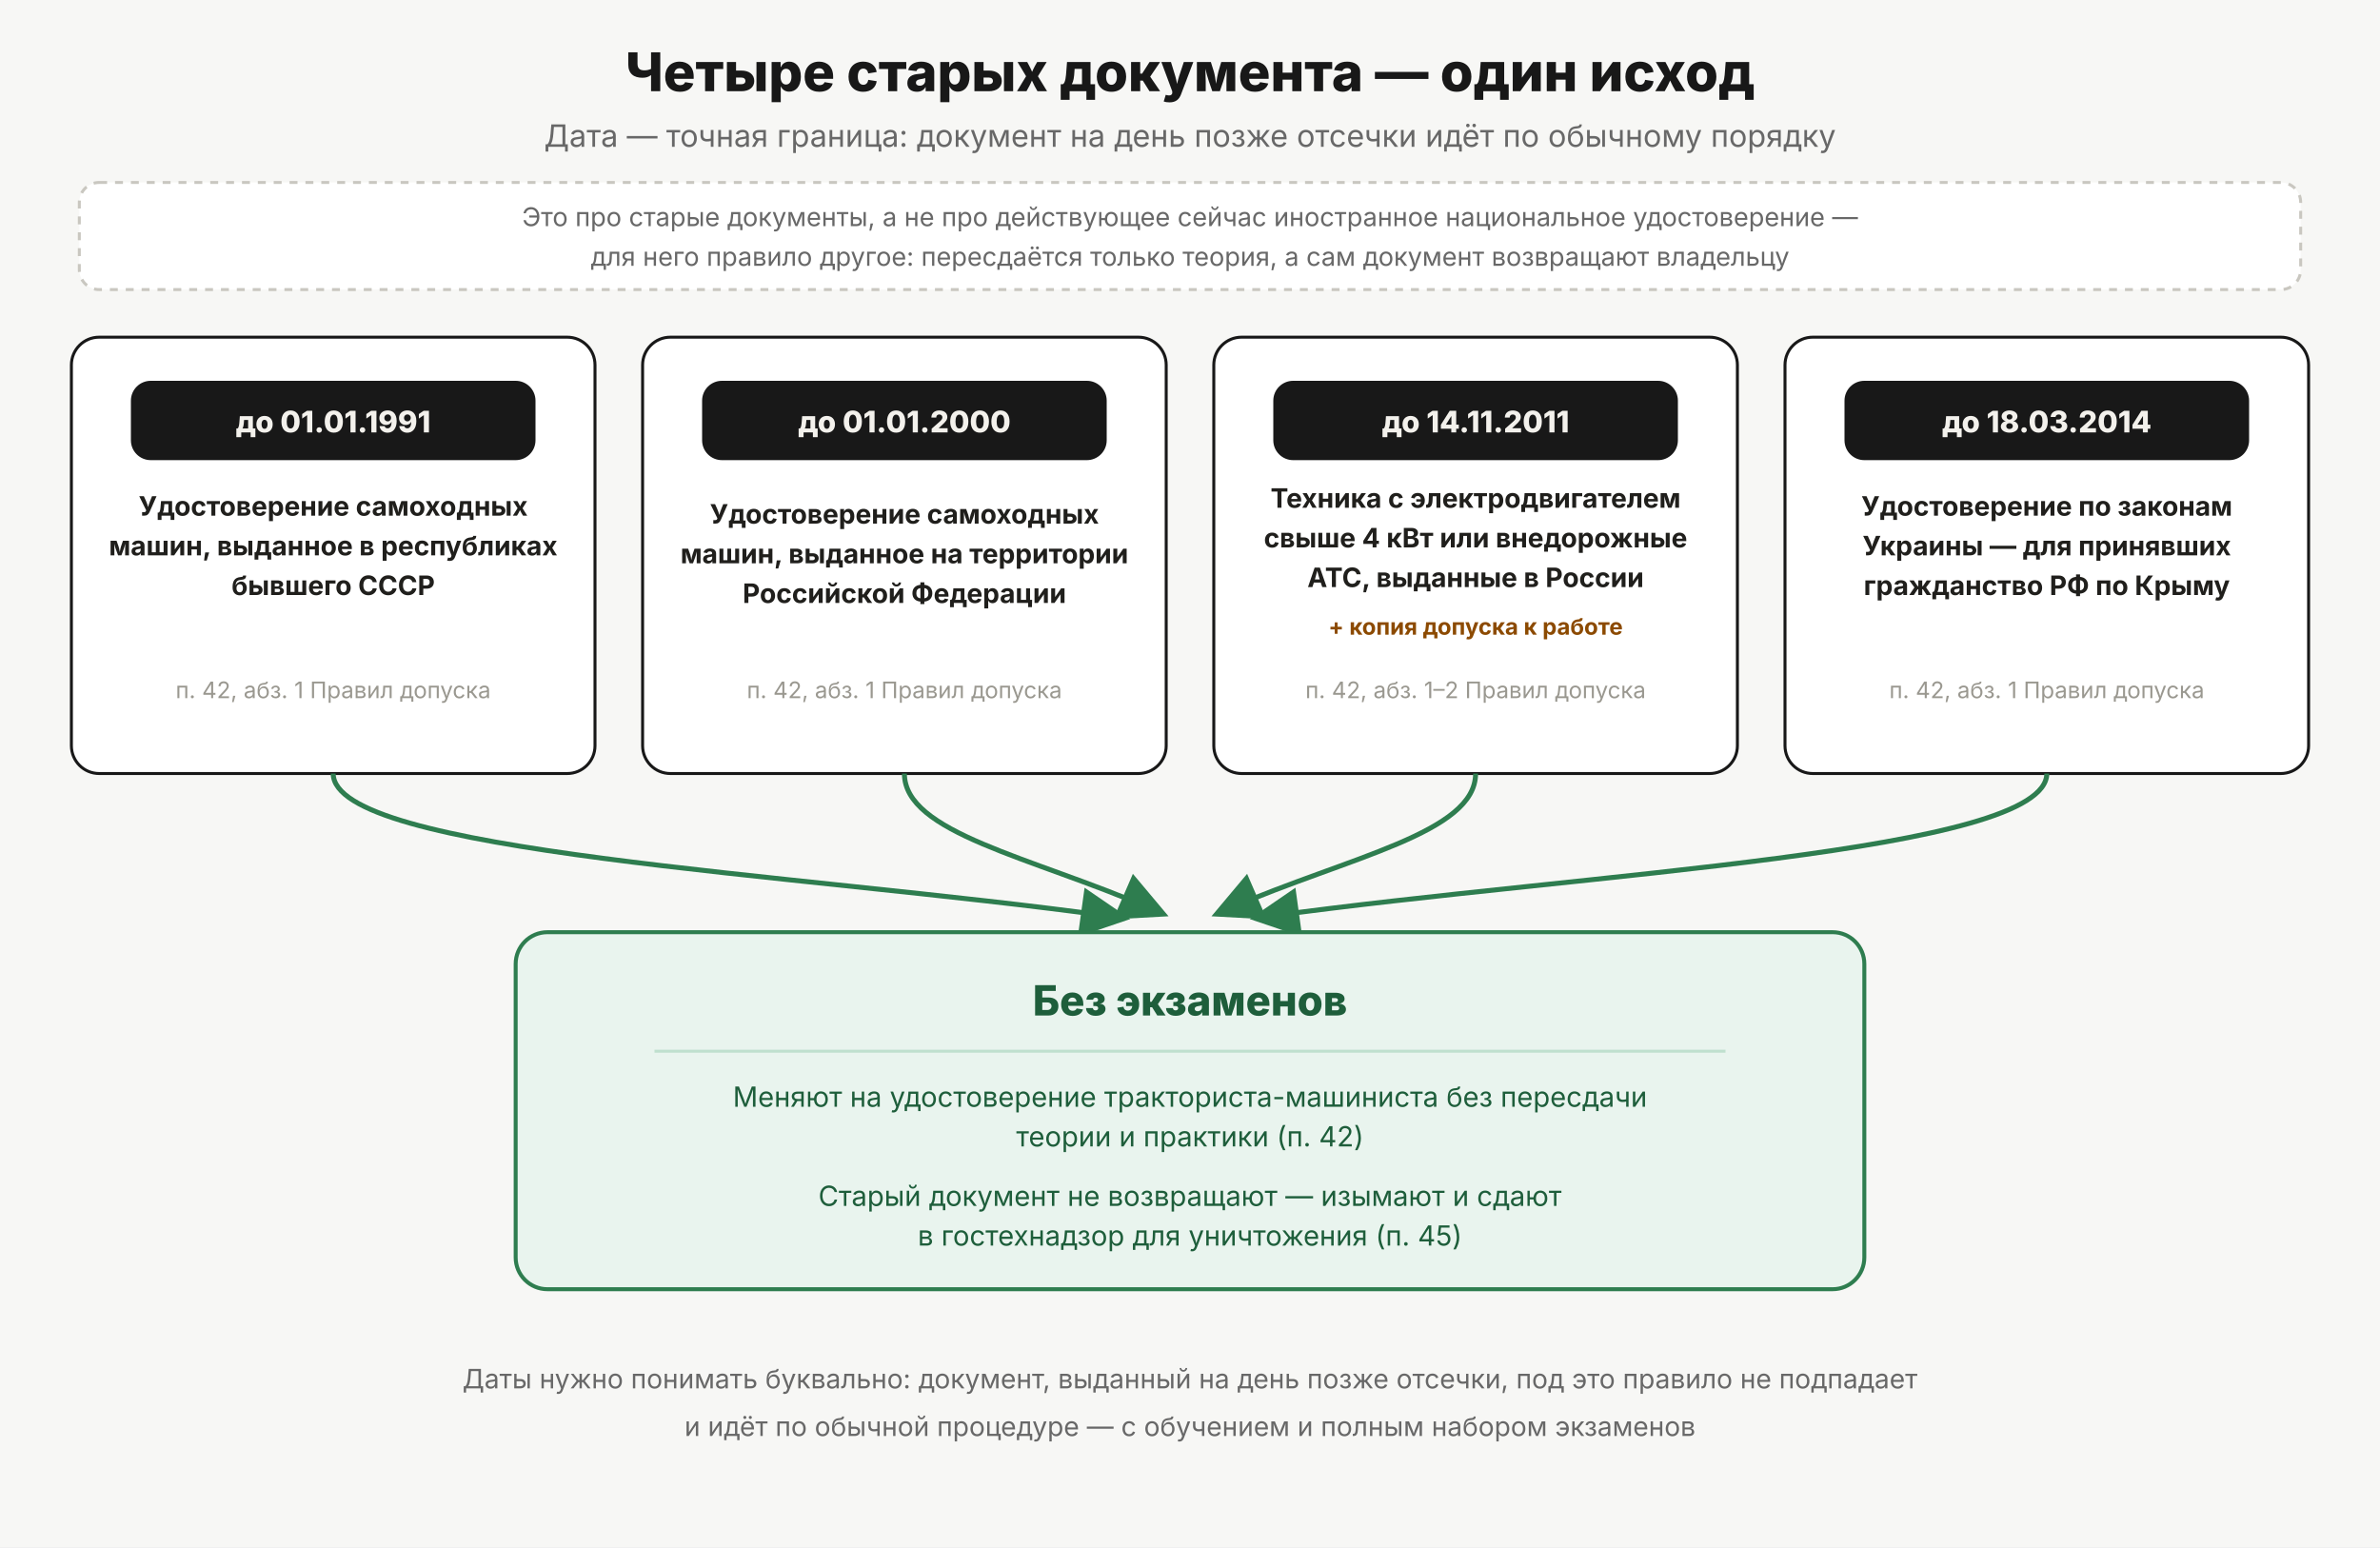
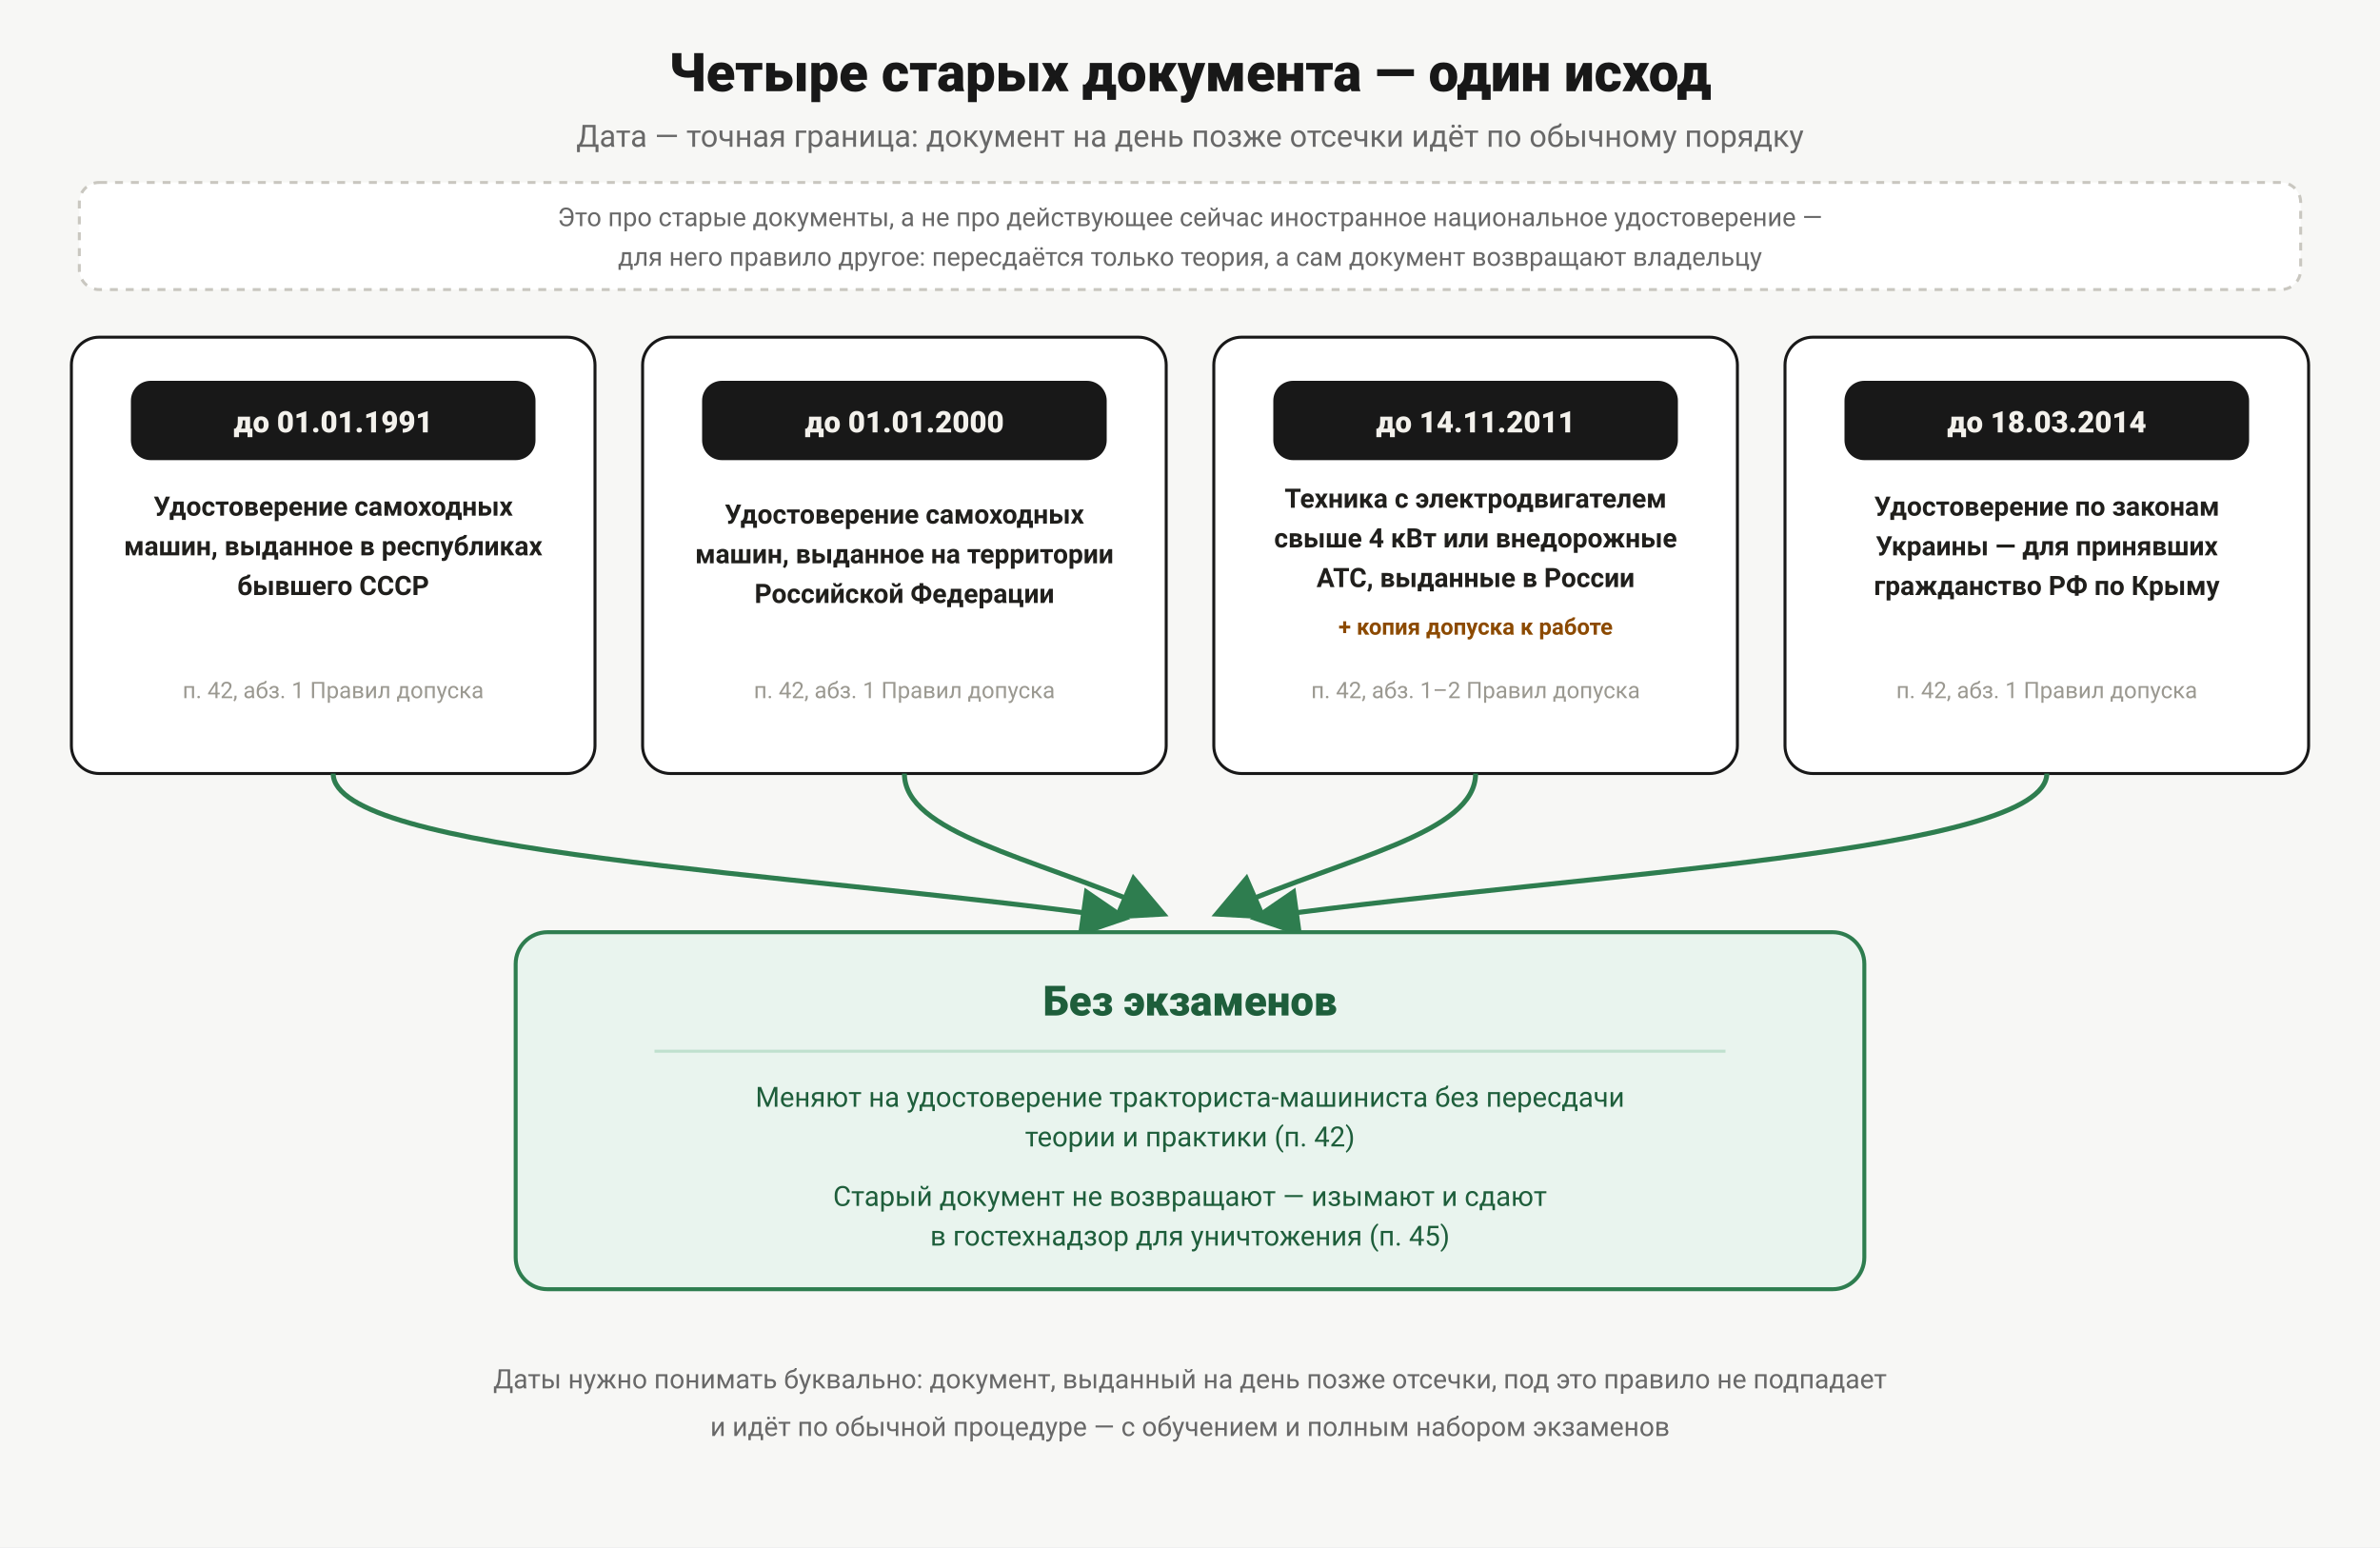
- <svg xmlns="http://www.w3.org/2000/svg" viewBox="0 0 1200 780" font-family="'Manrope', -apple-system, 'Segoe UI', sans-serif" role="img" aria-label="Схема: четыре даты-отсечки старых документов и общий исход — замена без экзаменов">
+ <svg xmlns="http://www.w3.org/2000/svg" viewBox="0 0 1200 780" font-family="'Manrope', -apple-system, 'Segoe UI', Roboto, Arial, 'Liberation Sans', sans-serif" role="img" aria-label="Схема: четыре даты-отсечки старых документов и общий исход — замена без экзаменов">
  <rect width="1200" height="780" fill="#F7F7F5" />
  <text x="600" y="46" text-anchor="middle" font-size="27" font-weight="800" fill="#181818">Четыре старых документа — один исход</text>
  <text x="600" y="74" text-anchor="middle" font-size="15.5" fill="#686868">Дата — точная граница: документ на день позже отсечки идёт по обычному порядку</text>
  <defs>
    <marker id="arrowB10" markerWidth="10" markerHeight="10" refX="6" refY="5" orient="auto">
      <path d="M0,0 L10,5 L0,10 Z" fill="#2E7D4F" />
    </marker>
  </defs>
  <rect x="40" y="92" width="1120" height="54" rx="10" fill="#FFFFFF" stroke="#C9C7C0" stroke-width="1.5" stroke-dasharray="4 4" />
  <text x="600" y="114" text-anchor="middle" font-size="13" fill="#686868">Это про старые документы, а не про действующее сейчас иностранное национальное удостоверение —</text>
  <text x="600" y="134" text-anchor="middle" font-size="13" fill="#686868">для него правило другое: пересдаётся только теория, а сам документ возвращают владельцу</text>
  <g>
    <rect x="36" y="170" width="264" height="220" rx="14" fill="#FFFFFF" stroke="#181818" stroke-width="1.5" />
    <rect x="66" y="192" width="204" height="40" rx="10" fill="#181818" />
    <text x="168" y="218" text-anchor="middle" font-size="15" font-weight="800" fill="#F3F1EC">до 01.01.1991</text>
    <text x="168" y="260" text-anchor="middle" font-size="13.5" font-weight="700" fill="#201F1C">Удостоверение самоходных</text>
    <text x="168" y="280" text-anchor="middle" font-size="13.5" font-weight="700" fill="#201F1C">машин, выданное в республиках</text>
    <text x="168" y="300" text-anchor="middle" font-size="13.5" font-weight="700" fill="#201F1C">бывшего СССР</text>
    <text x="168" y="352" text-anchor="middle" font-size="11.5" fill="#9A9890">п. 42, абз. 1 Правил допуска</text>
  </g>
  <g>
    <rect x="324" y="170" width="264" height="220" rx="14" fill="#FFFFFF" stroke="#181818" stroke-width="1.5" />
    <rect x="354" y="192" width="204" height="40" rx="10" fill="#181818" />
    <text x="456" y="218" text-anchor="middle" font-size="15" font-weight="800" fill="#F3F1EC">до 01.01.2000</text>
    <text x="456" y="264" text-anchor="middle" font-size="13.5" font-weight="700" fill="#201F1C">Удостоверение самоходных</text>
    <text x="456" y="284" text-anchor="middle" font-size="13.5" font-weight="700" fill="#201F1C">машин, выданное на территории</text>
    <text x="456" y="304" text-anchor="middle" font-size="13.5" font-weight="700" fill="#201F1C">Российской Федерации</text>
    <text x="456" y="352" text-anchor="middle" font-size="11.5" fill="#9A9890">п. 42, абз. 1 Правил допуска</text>
  </g>
  <g>
    <rect x="612" y="170" width="264" height="220" rx="14" fill="#FFFFFF" stroke="#181818" stroke-width="1.5" />
    <rect x="642" y="192" width="204" height="40" rx="10" fill="#181818" />
    <text x="744" y="218" text-anchor="middle" font-size="15" font-weight="800" fill="#F3F1EC">до 14.11.2011</text>
    <text x="744" y="256" text-anchor="middle" font-size="13.5" font-weight="700" fill="#201F1C">Техника с электродвигателем</text>
    <text x="744" y="276" text-anchor="middle" font-size="13.5" font-weight="700" fill="#201F1C">свыше 4 кВт или внедорожные</text>
    <text x="744" y="296" text-anchor="middle" font-size="13.5" font-weight="700" fill="#201F1C">АТС, выданные в России</text>
    <text x="744" y="320" text-anchor="middle" font-size="11.5" font-weight="700" fill="#8C4A00">+ копия допуска к работе</text>
    <text x="744" y="352" text-anchor="middle" font-size="11.5" fill="#9A9890">п. 42, абз. 1–2 Правил допуска</text>
  </g>
  <g>
    <rect x="900" y="170" width="264" height="220" rx="14" fill="#FFFFFF" stroke="#181818" stroke-width="1.5" />
    <rect x="930" y="192" width="204" height="40" rx="10" fill="#181818" />
    <text x="1032" y="218" text-anchor="middle" font-size="15" font-weight="800" fill="#F3F1EC">до 18.03.2014</text>
    <text x="1032" y="260" text-anchor="middle" font-size="13.5" font-weight="700" fill="#201F1C">Удостоверение по законам</text>
    <text x="1032" y="280" text-anchor="middle" font-size="13.5" font-weight="700" fill="#201F1C">Украины — для принявших</text>
    <text x="1032" y="300" text-anchor="middle" font-size="13.5" font-weight="700" fill="#201F1C">гражданство РФ по Крыму</text>
    <text x="1032" y="352" text-anchor="middle" font-size="11.5" fill="#9A9890">п. 42, абз. 1 Правил допуска</text>
  </g>
  <path d="M 168,390 C 168,430 400,440 560,462" fill="none" stroke="#2E7D4F" stroke-width="2.5" marker-end="url(#arrowB10)" />
  <path d="M 456,390 C 456,420 520,432 580,458" fill="none" stroke="#2E7D4F" stroke-width="2.5" marker-end="url(#arrowB10)" />
  <path d="M 744,390 C 744,420 680,432 620,458" fill="none" stroke="#2E7D4F" stroke-width="2.5" marker-end="url(#arrowB10)" />
  <path d="M 1032,390 C 1032,430 800,440 640,462" fill="none" stroke="#2E7D4F" stroke-width="2.5" marker-end="url(#arrowB10)" />
  <rect x="260" y="470" width="680" height="180" rx="16" fill="#E9F4EE" stroke="#2E7D4F" stroke-width="2" />
  <text x="600" y="512" text-anchor="middle" font-size="21" font-weight="800" fill="#1E5E3B">Без экзаменов</text>
  <line x1="330" y1="530" x2="870" y2="530" stroke="#BFE0CE" stroke-width="1.5" />
  <text x="600" y="558" text-anchor="middle" font-size="14" fill="#1E5E3B">Меняют на удостоверение тракториста-машиниста без пересдачи</text>
  <text x="600" y="578" text-anchor="middle" font-size="14" fill="#1E5E3B">теории и практики (п. 42)</text>
  <text x="600" y="608" text-anchor="middle" font-size="14" fill="#1E5E3B">Старый документ не возвращают — изымают и сдают</text>
  <text x="600" y="628" text-anchor="middle" font-size="14" fill="#1E5E3B">в гостехнадзор для уничтожения (п. 45)</text>
  <text x="600" y="700" text-anchor="middle" font-size="13.5" fill="#686868">Даты нужно понимать буквально: документ, выданный на день позже отсечки, под это правило не подпадает</text>
  <text x="600" y="724" text-anchor="middle" font-size="13.5" fill="#686868">и идёт по обычной процедуре — с обучением и полным набором экзаменов</text>
</svg>
